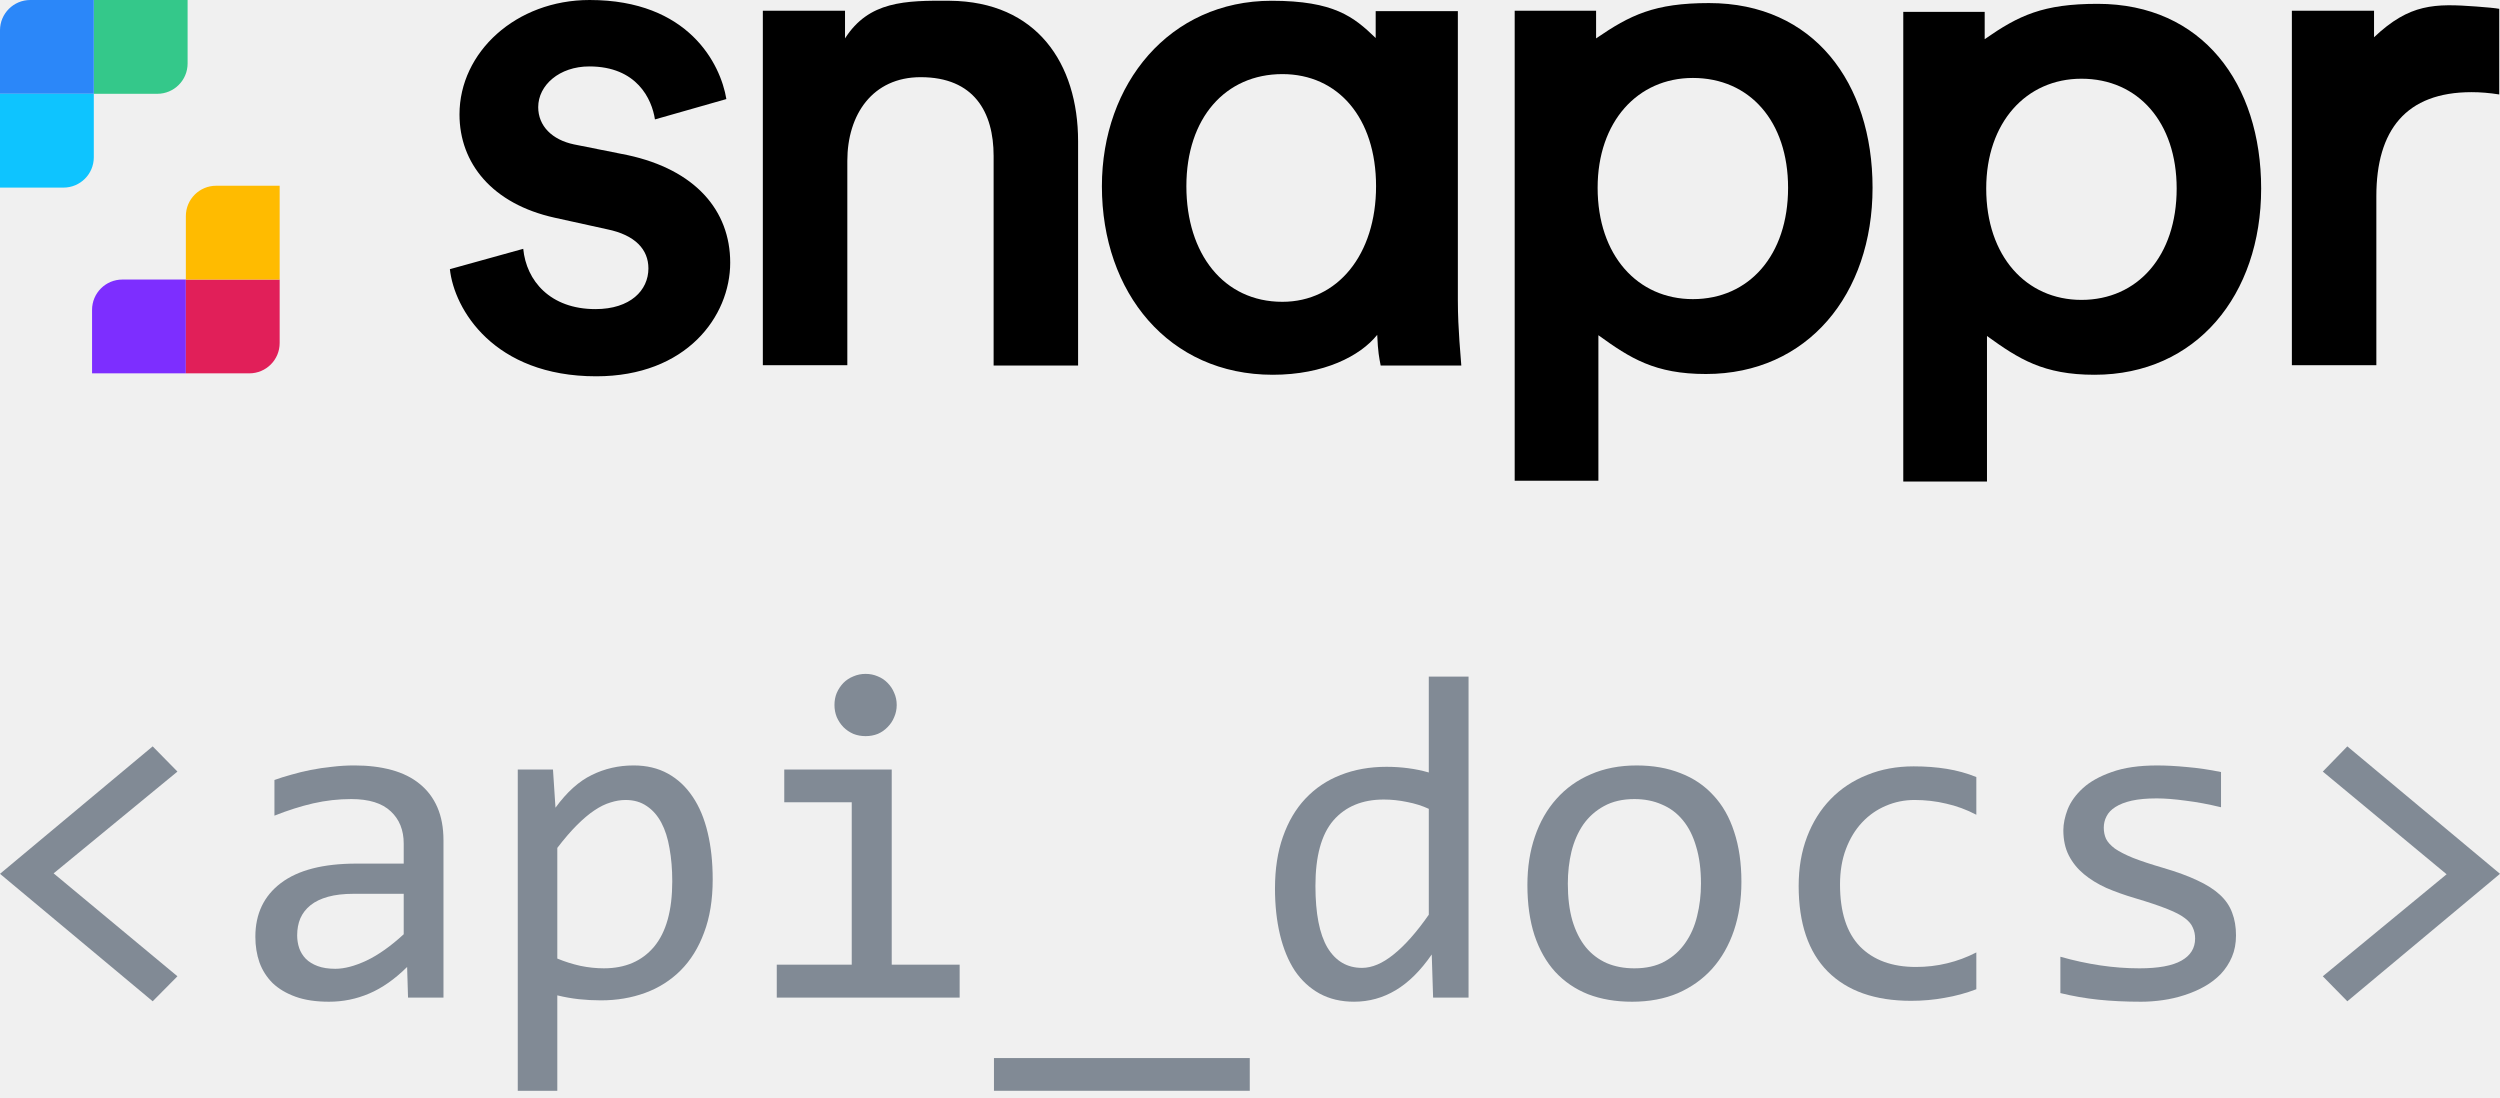
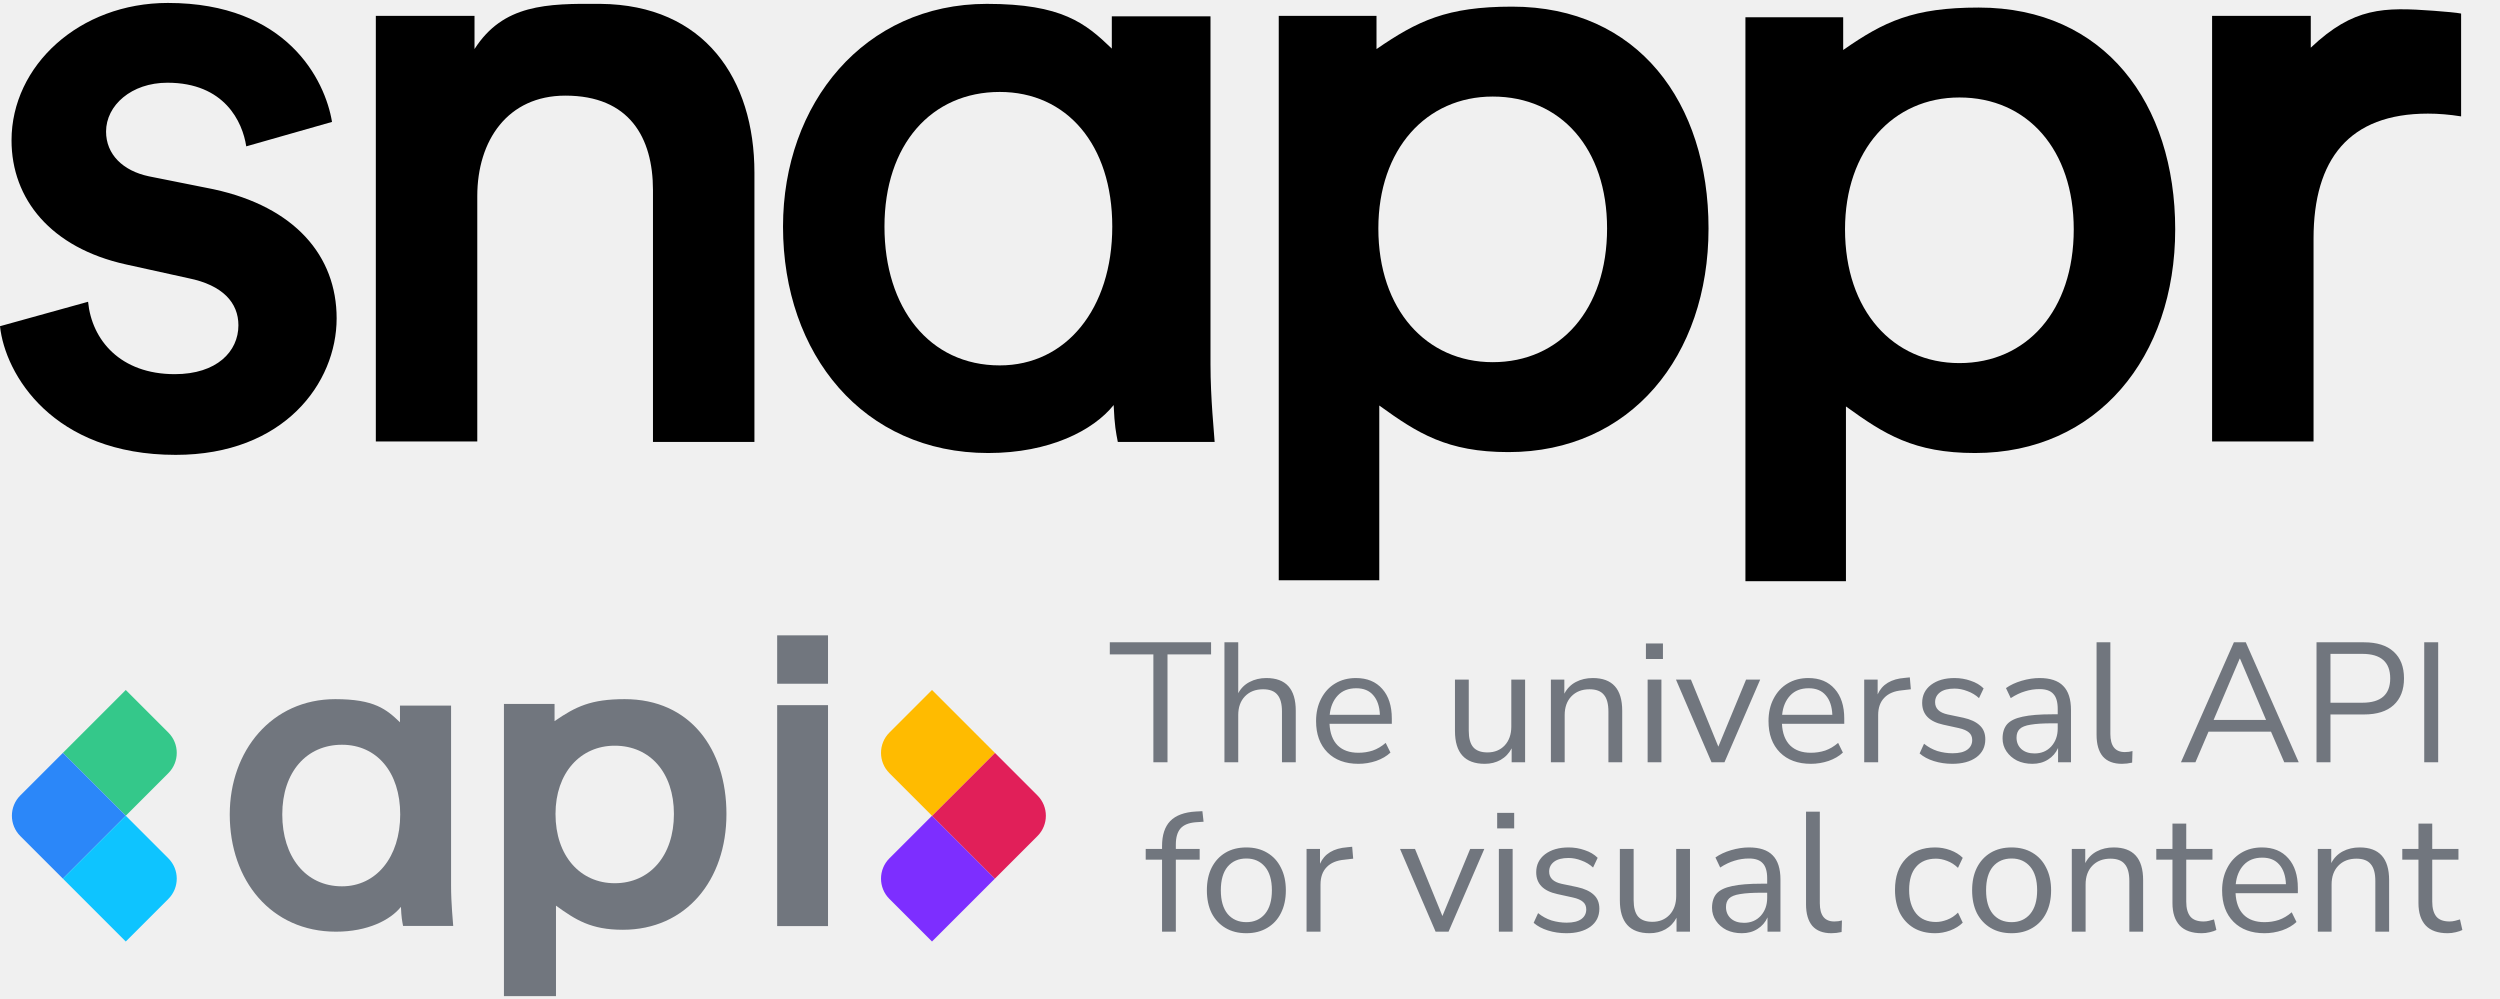
- <svg xmlns="http://www.w3.org/2000/svg" width="271" height="119" viewBox="0 0 271 119" fill="none">
-   <path fill-rule="evenodd" clip-rule="evenodd" d="M19.234 105.829L16.55 108.538L0 94.722L16.55 80.906L19.234 83.639L5.812 94.672L19.234 105.829Z" fill="#818A95" />
-   <path fill-rule="evenodd" clip-rule="evenodd" d="M44.231 108.144L44.132 104.819C42.786 106.149 41.415 107.109 40.02 107.7C38.64 108.292 37.187 108.587 35.66 108.587C34.248 108.587 33.042 108.407 32.04 108.045C31.039 107.684 30.21 107.191 29.553 106.568C28.913 105.927 28.436 105.18 28.125 104.326C27.829 103.473 27.681 102.545 27.681 101.544C27.681 99.064 28.601 97.127 30.439 95.731C32.295 94.32 35.028 93.614 38.64 93.614H43.763V91.446C43.763 89.985 43.295 88.819 42.359 87.949C41.423 87.063 39.995 86.619 38.074 86.619C36.678 86.619 35.299 86.775 33.937 87.087C32.59 87.399 31.195 87.842 29.75 88.417V84.55C30.292 84.353 30.891 84.164 31.548 83.984C32.221 83.787 32.927 83.614 33.666 83.466C34.404 83.319 35.176 83.204 35.981 83.121C36.785 83.023 37.598 82.973 38.419 82.973C39.913 82.973 41.259 83.138 42.458 83.466C43.656 83.795 44.666 84.296 45.487 84.969C46.324 85.642 46.964 86.487 47.408 87.505C47.851 88.523 48.073 89.722 48.073 91.101V108.143H44.231L44.231 108.144ZM43.763 96.889H38.32C37.253 96.889 36.334 96.996 35.562 97.209C34.79 97.423 34.158 97.727 33.666 98.121C33.173 98.514 32.804 98.991 32.557 99.549C32.328 100.091 32.213 100.706 32.213 101.396C32.213 101.872 32.286 102.332 32.434 102.775C32.582 103.202 32.82 103.588 33.148 103.933C33.477 104.261 33.904 104.524 34.429 104.721C34.955 104.918 35.595 105.017 36.35 105.017C37.335 105.017 38.46 104.721 39.724 104.13C41.005 103.522 42.351 102.57 43.763 101.273V96.889L43.763 96.889Z" fill="#818A95" />
-   <path fill-rule="evenodd" clip-rule="evenodd" d="M77.256 95.337C77.256 97.537 76.944 99.458 76.32 101.1C75.713 102.742 74.867 104.105 73.784 105.188C72.7 106.272 71.419 107.084 69.942 107.626C68.464 108.168 66.863 108.439 65.139 108.439C64.351 108.439 63.563 108.398 62.775 108.315C62.004 108.233 61.215 108.093 60.411 107.897V118.24H56.126V83.417H59.943L60.214 87.555C61.445 85.863 62.759 84.681 64.154 84.008C65.55 83.319 67.06 82.974 68.686 82.974C70.098 82.974 71.337 83.269 72.405 83.861C73.472 84.452 74.367 85.289 75.089 86.373C75.811 87.44 76.353 88.737 76.714 90.264C77.076 91.774 77.256 93.466 77.256 95.337L77.256 95.337ZM72.873 95.534C72.873 94.237 72.774 93.047 72.577 91.963C72.396 90.88 72.101 89.952 71.69 89.18C71.28 88.409 70.754 87.809 70.114 87.382C69.474 86.939 68.71 86.718 67.824 86.718C67.282 86.718 66.732 86.808 66.174 86.989C65.616 87.153 65.033 87.44 64.425 87.85C63.834 88.244 63.202 88.778 62.529 89.451C61.872 90.108 61.166 90.928 60.411 91.914V103.907C61.199 104.236 62.028 104.498 62.898 104.695C63.769 104.876 64.622 104.966 65.46 104.966C67.775 104.966 69.589 104.186 70.902 102.626C72.216 101.05 72.873 98.686 72.873 95.534L72.873 95.534Z" fill="#818A95" />
-   <path fill-rule="evenodd" clip-rule="evenodd" d="M92.328 86.964H85.014V83.418H96.663V104.572H104.026V108.143H84.201V104.572H92.328V86.964V86.964ZM93.83 73.049C94.307 73.049 94.75 73.14 95.16 73.32C95.571 73.484 95.924 73.722 96.219 74.034C96.531 74.346 96.769 74.707 96.934 75.118C97.114 75.512 97.204 75.947 97.204 76.423C97.204 76.883 97.114 77.318 96.934 77.729C96.77 78.139 96.532 78.5 96.219 78.812C95.924 79.124 95.571 79.37 95.16 79.551C94.75 79.715 94.307 79.797 93.83 79.797C93.354 79.797 92.911 79.715 92.501 79.551C92.09 79.371 91.729 79.124 91.417 78.812C91.122 78.501 90.883 78.139 90.702 77.729C90.538 77.318 90.456 76.883 90.456 76.423C90.456 75.947 90.538 75.512 90.702 75.118C90.883 74.708 91.121 74.347 91.417 74.034C91.729 73.723 92.09 73.485 92.501 73.32C92.911 73.14 93.354 73.049 93.83 73.049Z" fill="#818A95" />
-   <path fill-rule="evenodd" clip-rule="evenodd" d="M135.475 118.241H107.745V114.694H135.475V118.241Z" fill="#818A95" />
-   <path fill-rule="evenodd" clip-rule="evenodd" d="M138.209 96.298C138.209 94.196 138.496 92.333 139.071 90.707C139.645 89.065 140.458 87.686 141.509 86.57C142.576 85.437 143.848 84.583 145.326 84.009C146.82 83.417 148.478 83.122 150.301 83.122C151.089 83.122 151.86 83.171 152.616 83.27C153.387 83.368 154.143 83.524 154.881 83.737V73.344H159.191V108.143H155.349L155.201 103.464C154.003 105.204 152.706 106.493 151.31 107.33C149.915 108.168 148.404 108.586 146.779 108.586C145.367 108.586 144.119 108.291 143.035 107.699C141.968 107.108 141.073 106.279 140.351 105.212C139.645 104.128 139.112 102.831 138.75 101.321C138.389 99.81 138.208 98.136 138.208 96.297L138.209 96.298ZM142.593 96.027C142.593 99.015 143.028 101.248 143.898 102.726C144.785 104.187 146.032 104.918 147.641 104.918C148.725 104.918 149.866 104.433 151.065 103.465C152.28 102.496 153.552 101.059 154.882 99.155V87.678C154.176 87.35 153.396 87.103 152.542 86.939C151.688 86.759 150.843 86.669 150.006 86.669C147.674 86.669 145.852 87.424 144.538 88.935C143.241 90.445 142.593 92.809 142.593 96.027L142.593 96.027Z" fill="#818A95" />
-   <path fill-rule="evenodd" clip-rule="evenodd" d="M188.769 95.584C188.769 97.504 188.498 99.269 187.957 100.878C187.415 102.471 186.635 103.842 185.617 104.991C184.599 106.124 183.359 107.011 181.898 107.651C180.437 108.275 178.779 108.587 176.924 108.587C175.15 108.587 173.558 108.316 172.146 107.774C170.75 107.216 169.56 106.404 168.575 105.336C167.606 104.269 166.859 102.947 166.334 101.371C165.825 99.795 165.57 97.981 165.57 95.929C165.57 94.008 165.841 92.259 166.383 90.683C166.924 89.09 167.704 87.728 168.722 86.595C169.74 85.446 170.98 84.559 172.441 83.935C173.902 83.295 175.561 82.975 177.416 82.975C179.189 82.975 180.773 83.254 182.169 83.812C183.581 84.353 184.771 85.158 185.74 86.225C186.725 87.276 187.472 88.589 187.981 90.166C188.506 91.742 188.769 93.548 188.769 95.584L188.769 95.584ZM184.385 95.781C184.385 94.254 184.213 92.924 183.868 91.791C183.539 90.642 183.063 89.689 182.439 88.934C181.816 88.162 181.052 87.588 180.149 87.21C179.263 86.816 178.269 86.619 177.169 86.619C175.889 86.619 174.789 86.874 173.869 87.383C172.966 87.875 172.219 88.54 171.628 89.378C171.054 90.215 170.627 91.192 170.347 92.308C170.085 93.408 169.953 94.566 169.953 95.781C169.953 97.308 170.118 98.646 170.446 99.795C170.791 100.944 171.276 101.905 171.899 102.676C172.523 103.432 173.279 104.006 174.165 104.4C175.052 104.778 176.053 104.967 177.17 104.967C178.45 104.967 179.542 104.721 180.445 104.228C181.365 103.719 182.112 103.046 182.686 102.208C183.278 101.371 183.704 100.402 183.967 99.302C184.246 98.186 184.385 97.012 184.385 95.781V95.781Z" fill="#818A95" />
-   <path fill-rule="evenodd" clip-rule="evenodd" d="M214.234 107.232C213.117 107.659 211.968 107.971 210.786 108.168C209.62 108.382 208.414 108.489 207.166 108.489C203.258 108.489 200.246 107.43 198.128 105.312C196.026 103.194 194.975 100.099 194.975 96.027C194.975 94.073 195.279 92.3 195.887 90.708C196.494 89.115 197.348 87.752 198.448 86.62C199.548 85.487 200.861 84.617 202.388 84.009C203.915 83.385 205.598 83.073 207.437 83.073C208.717 83.073 209.916 83.163 211.032 83.344C212.149 83.524 213.216 83.82 214.234 84.231V88.319C213.167 87.761 212.075 87.359 210.959 87.112C209.859 86.849 208.718 86.718 207.535 86.718C206.435 86.718 205.393 86.931 204.408 87.358C203.439 87.769 202.585 88.368 201.846 89.156C201.108 89.944 200.525 90.905 200.098 92.037C199.671 93.17 199.458 94.451 199.458 95.879C199.458 98.867 200.18 101.109 201.625 102.603C203.086 104.08 205.106 104.819 207.683 104.819C208.849 104.819 209.974 104.688 211.057 104.425C212.157 104.162 213.216 103.768 214.234 103.243V107.232L214.234 107.232Z" fill="#818A95" />
-   <path fill-rule="evenodd" clip-rule="evenodd" d="M242.383 101.396C242.383 102.266 242.235 103.046 241.94 103.735C241.645 104.425 241.242 105.04 240.733 105.582C240.224 106.108 239.633 106.559 238.96 106.937C238.287 107.314 237.565 107.626 236.793 107.873C236.038 108.119 235.258 108.3 234.453 108.415C233.649 108.53 232.861 108.587 232.089 108.587C230.414 108.587 228.871 108.513 227.459 108.366C226.063 108.218 224.693 107.98 223.346 107.651V103.711C224.791 104.121 226.228 104.433 227.656 104.646C229.084 104.86 230.505 104.967 231.917 104.967C233.969 104.967 235.488 104.688 236.473 104.13C237.458 103.572 237.95 102.776 237.95 101.741C237.95 101.298 237.868 100.904 237.704 100.559C237.557 100.198 237.278 99.861 236.867 99.549C236.457 99.221 235.817 98.884 234.946 98.54C234.093 98.195 232.919 97.8 231.425 97.357C230.308 97.029 229.274 96.659 228.321 96.249C227.386 95.822 226.573 95.322 225.883 94.747C225.194 94.172 224.652 93.499 224.258 92.727C223.864 91.956 223.667 91.044 223.667 89.994C223.667 89.304 223.823 88.549 224.135 87.728C224.463 86.907 225.013 86.144 225.785 85.438C226.556 84.732 227.599 84.149 228.912 83.689C230.226 83.213 231.867 82.975 233.838 82.975C234.806 82.975 235.882 83.032 237.064 83.147C238.246 83.246 239.477 83.426 240.758 83.689V87.506C239.412 87.178 238.131 86.939 236.916 86.792C235.718 86.628 234.675 86.546 233.788 86.546C232.721 86.546 231.818 86.628 231.079 86.792C230.357 86.956 229.766 87.186 229.306 87.482C228.863 87.761 228.543 88.097 228.346 88.492C228.149 88.869 228.05 89.28 228.05 89.723C228.05 90.166 228.132 90.568 228.296 90.93C228.476 91.291 228.796 91.644 229.256 91.989C229.733 92.317 230.389 92.654 231.226 92.998C232.064 93.327 233.156 93.688 234.502 94.082C235.963 94.509 237.195 94.96 238.196 95.436C239.198 95.897 240.01 96.414 240.634 96.988C241.258 97.562 241.701 98.211 241.964 98.934C242.243 99.656 242.383 100.477 242.383 101.396L242.383 101.396Z" fill="#818A95" />
-   <path fill-rule="evenodd" clip-rule="evenodd" d="M251.791 83.639L254.45 80.906L271 94.722L254.45 108.538L251.791 105.829L265.213 94.771L251.791 83.639Z" fill="#818A95" />
+ <svg xmlns="http://www.w3.org/2000/svg" width="428" height="171" viewBox="0 0 428 171" fill="none">
+   <path d="M197.458 130.504V112.03H189.998V109.961H207.336V112.03H199.876V130.504H197.458ZM209.625 130.504V109.961H211.985V118.674C212.452 117.819 213.102 117.178 213.938 116.751C214.792 116.304 215.744 116.081 216.793 116.081C220.154 116.081 221.834 117.946 221.834 121.675V130.504H219.474V121.821C219.474 120.5 219.212 119.538 218.687 118.936C218.182 118.315 217.366 118.004 216.24 118.004C214.938 118.004 213.899 118.412 213.122 119.228C212.364 120.024 211.985 121.093 211.985 122.433V130.504H209.625ZM232.568 130.767C230.334 130.767 228.566 130.116 227.265 128.814C225.963 127.493 225.312 125.706 225.312 123.453C225.312 121.996 225.604 120.714 226.186 119.606C226.769 118.48 227.566 117.615 228.576 117.013C229.605 116.391 230.79 116.081 232.131 116.081C234.054 116.081 235.559 116.702 236.647 117.946C237.735 119.169 238.279 120.859 238.279 123.016V123.919H227.614C227.692 125.531 228.158 126.765 229.013 127.62C229.868 128.455 231.053 128.873 232.568 128.873C233.423 128.873 234.238 128.746 235.015 128.494C235.793 128.222 236.531 127.785 237.23 127.183L238.046 128.843C237.405 129.446 236.589 129.922 235.598 130.271C234.608 130.602 233.597 130.767 232.568 130.767ZM232.189 117.829C230.849 117.829 229.79 118.247 229.013 119.082C228.236 119.917 227.779 121.015 227.643 122.375H236.239C236.181 120.937 235.802 119.82 235.103 119.024C234.423 118.227 233.452 117.829 232.189 117.829ZM254.191 130.767C250.791 130.767 249.091 128.892 249.091 125.143V116.343H251.452V125.114C251.452 126.376 251.704 127.309 252.209 127.911C252.734 128.513 253.55 128.814 254.657 128.814C255.861 128.814 256.842 128.416 257.6 127.62C258.358 126.804 258.736 125.726 258.736 124.385V116.343H261.097V130.504H258.795V128.115C258.348 128.97 257.716 129.63 256.901 130.096C256.104 130.543 255.201 130.767 254.191 130.767ZM265.512 130.504V116.343H267.814V118.761C268.281 117.868 268.941 117.198 269.796 116.751C270.651 116.304 271.612 116.081 272.681 116.081C276.041 116.081 277.722 117.946 277.722 121.675V130.504H275.361V121.821C275.361 120.5 275.099 119.538 274.575 118.936C274.07 118.315 273.254 118.004 272.127 118.004C270.825 118.004 269.786 118.412 269.009 119.228C268.252 120.024 267.873 121.093 267.873 122.433V130.504H265.512ZM281.782 112.817V110.165H284.696V112.817H281.782ZM282.074 130.504V116.343H284.434V130.504H282.074ZM293.013 130.504L286.923 116.343H289.487L294.179 127.824L298.928 116.343H301.347L295.228 130.504H293.013ZM310.025 130.767C307.791 130.767 306.023 130.116 304.722 128.814C303.42 127.493 302.769 125.706 302.769 123.453C302.769 121.996 303.061 120.714 303.643 119.606C304.226 118.48 305.023 117.615 306.033 117.013C307.062 116.391 308.247 116.081 309.588 116.081C311.511 116.081 313.016 116.702 314.104 117.946C315.192 119.169 315.736 120.859 315.736 123.016V123.919H305.071C305.149 125.531 305.615 126.765 306.47 127.62C307.325 128.455 308.51 128.873 310.025 128.873C310.88 128.873 311.695 128.746 312.472 128.494C313.25 128.222 313.988 127.785 314.687 127.183L315.503 128.843C314.862 129.446 314.046 129.922 313.055 130.271C312.065 130.602 311.054 130.767 310.025 130.767ZM309.646 117.829C308.306 117.829 307.247 118.247 306.47 119.082C305.693 119.917 305.236 121.015 305.1 122.375H313.696C313.638 120.937 313.259 119.82 312.56 119.024C311.88 118.227 310.909 117.829 309.646 117.829ZM319.152 130.504V116.343H321.454V118.878C322.211 117.169 323.766 116.226 326.116 116.052L326.961 115.964L327.136 118.004L325.65 118.179C324.309 118.295 323.29 118.723 322.59 119.461C321.891 120.18 321.541 121.17 321.541 122.433V130.504H319.152ZM334.232 130.767C333.124 130.767 332.075 130.611 331.085 130.3C330.094 129.99 329.278 129.553 328.637 128.989L329.395 127.328C330.094 127.892 330.861 128.309 331.697 128.581C332.551 128.834 333.416 128.96 334.29 128.96C335.397 128.96 336.233 128.756 336.796 128.348C337.359 127.94 337.641 127.387 337.641 126.687C337.641 126.143 337.456 125.716 337.087 125.405C336.718 125.075 336.135 124.822 335.339 124.647L332.687 124.065C330.279 123.54 329.074 122.297 329.074 120.335C329.074 119.053 329.579 118.023 330.589 117.246C331.619 116.469 332.959 116.081 334.611 116.081C335.582 116.081 336.505 116.236 337.379 116.547C338.272 116.838 339.01 117.275 339.593 117.858L338.806 119.519C338.243 118.995 337.583 118.596 336.825 118.324C336.087 118.033 335.349 117.887 334.611 117.887C333.523 117.887 332.697 118.101 332.134 118.528C331.57 118.956 331.289 119.519 331.289 120.218C331.289 121.306 332.007 122.006 333.445 122.316L336.097 122.87C337.34 123.142 338.282 123.579 338.923 124.181C339.564 124.764 339.885 125.561 339.885 126.571C339.885 127.872 339.37 128.902 338.34 129.659C337.311 130.398 335.941 130.767 334.232 130.767ZM347.94 130.767C346.969 130.767 346.094 130.582 345.317 130.213C344.56 129.824 343.958 129.3 343.511 128.64C343.064 127.979 342.841 127.241 342.841 126.425C342.841 125.395 343.103 124.579 343.627 123.977C344.171 123.375 345.055 122.948 346.279 122.695C347.522 122.423 349.212 122.287 351.349 122.287H352.282V121.384C352.282 120.18 352.029 119.315 351.524 118.791C351.038 118.247 350.252 117.975 349.164 117.975C348.309 117.975 347.483 118.101 346.687 118.353C345.891 118.587 345.075 118.975 344.239 119.519L343.423 117.8C344.162 117.275 345.055 116.858 346.104 116.547C347.173 116.236 348.192 116.081 349.164 116.081C350.99 116.081 352.34 116.527 353.214 117.421C354.108 118.315 354.554 119.704 354.554 121.588V130.504H352.34V128.057C351.971 128.892 351.398 129.553 350.621 130.038C349.863 130.524 348.97 130.767 347.94 130.767ZM348.319 128.989C349.484 128.989 350.436 128.591 351.174 127.794C351.913 126.979 352.282 125.949 352.282 124.706V123.832H351.378C349.805 123.832 348.562 123.909 347.649 124.065C346.755 124.201 346.124 124.453 345.755 124.822C345.405 125.172 345.23 125.658 345.23 126.279C345.23 127.076 345.502 127.726 346.046 128.232C346.609 128.737 347.367 128.989 348.319 128.989ZM363.275 130.767C361.837 130.767 360.75 130.349 360.011 129.514C359.293 128.659 358.933 127.425 358.933 125.813V109.961H361.293V125.638C361.293 127.717 362.119 128.756 363.77 128.756C364.256 128.756 364.693 128.698 365.082 128.581L365.023 130.563C364.421 130.699 363.838 130.767 363.275 130.767ZM373.378 130.504L382.441 109.961H384.48L393.542 130.504H391.066L388.793 125.259H378.099L375.855 130.504H373.378ZM383.431 112.759L378.973 123.249H387.948L383.49 112.759H383.431ZM396.588 130.504V109.961H404.718C406.932 109.961 408.622 110.496 409.788 111.564C410.973 112.633 411.565 114.157 411.565 116.139C411.565 118.101 410.973 119.626 409.788 120.714C408.622 121.782 406.932 122.316 404.718 122.316H398.977V130.504H396.588ZM398.977 120.306H404.426C407.612 120.306 409.205 118.917 409.205 116.139C409.205 113.342 407.612 111.943 404.426 111.943H398.977V120.306ZM415.027 130.504V109.961H417.417V130.504H415.027ZM198.943 159.504V147.179H196.146V145.343H198.943V144.848C198.943 142.963 199.41 141.535 200.342 140.564C201.294 139.593 202.751 139.049 204.713 138.932L205.849 138.874L206.053 140.681L204.713 140.768C203.508 140.865 202.634 141.225 202.09 141.846C201.566 142.468 201.304 143.371 201.304 144.556V145.343H205.383V147.179H201.304V159.504H198.943ZM213.377 159.767C211.998 159.767 210.803 159.466 209.793 158.863C208.783 158.261 207.996 157.416 207.433 156.328C206.889 155.221 206.617 153.919 206.617 152.424C206.617 150.928 206.889 149.636 207.433 148.548C207.996 147.441 208.783 146.586 209.793 145.984C210.803 145.382 211.998 145.081 213.377 145.081C214.737 145.081 215.922 145.382 216.932 145.984C217.961 146.586 218.748 147.441 219.292 148.548C219.855 149.636 220.137 150.928 220.137 152.424C220.137 153.919 219.855 155.221 219.292 156.328C218.748 157.416 217.961 158.261 216.932 158.863C215.922 159.466 214.737 159.767 213.377 159.767ZM213.377 157.873C214.698 157.873 215.757 157.406 216.553 156.474C217.35 155.522 217.748 154.172 217.748 152.424C217.748 150.656 217.35 149.306 216.553 148.373C215.757 147.441 214.698 146.975 213.377 146.975C212.037 146.975 210.968 147.441 210.172 148.373C209.395 149.306 209.006 150.656 209.006 152.424C209.006 154.172 209.395 155.522 210.172 156.474C210.968 157.406 212.037 157.873 213.377 157.873ZM223.682 159.504V145.343H225.984V147.878C226.742 146.169 228.296 145.226 230.646 145.052L231.492 144.964L231.666 147.004L230.18 147.179C228.84 147.295 227.82 147.723 227.121 148.461C226.421 149.18 226.072 150.17 226.072 151.433V159.504H223.682ZM245.776 159.504L239.686 145.343H242.251L246.942 156.824L251.692 145.343H254.11L247.991 159.504H245.776ZM256.314 141.817V139.165H259.228V141.817H256.314ZM256.606 159.504V145.343H258.966V159.504H256.606ZM268.157 159.767C267.05 159.767 266.001 159.611 265.01 159.3C264.019 158.99 263.203 158.553 262.562 157.989L263.32 156.328C264.019 156.892 264.787 157.309 265.622 157.581C266.477 157.834 267.341 157.96 268.215 157.96C269.323 157.96 270.158 157.756 270.721 157.348C271.285 156.94 271.566 156.387 271.566 155.687C271.566 155.143 271.382 154.716 271.013 154.405C270.644 154.075 270.061 153.822 269.264 153.647L266.613 153.065C264.204 152.54 262.999 151.297 262.999 149.335C262.999 148.053 263.505 147.023 264.515 146.246C265.544 145.469 266.885 145.081 268.536 145.081C269.507 145.081 270.43 145.236 271.304 145.547C272.198 145.838 272.936 146.275 273.519 146.858L272.732 148.519C272.169 147.995 271.508 147.596 270.75 147.324C270.012 147.033 269.274 146.887 268.536 146.887C267.448 146.887 266.622 147.101 266.059 147.528C265.496 147.956 265.214 148.519 265.214 149.218C265.214 150.306 265.933 151.006 267.37 151.316L270.022 151.87C271.265 152.142 272.207 152.579 272.848 153.181C273.489 153.764 273.81 154.561 273.81 155.571C273.81 156.872 273.295 157.902 272.266 158.659C271.236 159.398 269.867 159.767 268.157 159.767ZM282.419 159.767C279.019 159.767 277.32 157.892 277.32 154.143V145.343H279.68V154.114C279.68 155.376 279.932 156.309 280.437 156.911C280.962 157.513 281.778 157.814 282.885 157.814C284.09 157.814 285.071 157.416 285.828 156.62C286.586 155.804 286.965 154.726 286.965 153.385V145.343H289.325V159.504H287.023V157.115C286.576 157.97 285.945 158.63 285.129 159.096C284.332 159.543 283.429 159.767 282.419 159.767ZM298.199 159.767C297.228 159.767 296.354 159.582 295.577 159.213C294.819 158.824 294.217 158.3 293.77 157.64C293.323 156.979 293.1 156.241 293.1 155.425C293.1 154.395 293.362 153.579 293.886 152.977C294.43 152.375 295.314 151.948 296.538 151.695C297.781 151.423 299.471 151.287 301.608 151.287H302.541V150.384C302.541 149.18 302.288 148.315 301.783 147.791C301.297 147.247 300.511 146.975 299.423 146.975C298.568 146.975 297.742 147.101 296.946 147.353C296.15 147.587 295.334 147.975 294.498 148.519L293.682 146.8C294.421 146.275 295.314 145.858 296.363 145.547C297.432 145.236 298.452 145.081 299.423 145.081C301.249 145.081 302.599 145.527 303.473 146.421C304.367 147.315 304.814 148.704 304.814 150.588V159.504H302.599V157.057C302.23 157.892 301.657 158.553 300.88 159.038C300.122 159.524 299.229 159.767 298.199 159.767ZM298.578 157.989C299.743 157.989 300.695 157.591 301.433 156.794C302.172 155.979 302.541 154.949 302.541 153.706V152.832H301.637C300.064 152.832 298.821 152.909 297.908 153.065C297.014 153.201 296.383 153.453 296.014 153.822C295.664 154.172 295.489 154.658 295.489 155.279C295.489 156.076 295.761 156.726 296.305 157.232C296.868 157.737 297.626 157.989 298.578 157.989ZM313.534 159.767C312.096 159.767 311.009 159.349 310.27 158.514C309.552 157.659 309.192 156.425 309.192 154.813V138.961H311.553V154.638C311.553 156.717 312.378 157.756 314.029 157.756C314.515 157.756 314.952 157.698 315.341 157.581L315.282 159.563C314.68 159.699 314.097 159.767 313.534 159.767ZM331.301 159.767C329.883 159.767 328.659 159.466 327.629 158.863C326.6 158.242 325.803 157.377 325.24 156.27C324.696 155.143 324.424 153.832 324.424 152.336C324.424 150.083 325.036 148.315 326.26 147.033C327.484 145.731 329.164 145.081 331.301 145.081C332.175 145.081 333.04 145.236 333.894 145.547C334.749 145.858 335.458 146.295 336.021 146.858L335.206 148.577C334.642 148.033 334.021 147.635 333.341 147.383C332.68 147.13 332.049 147.004 331.447 147.004C329.97 147.004 328.834 147.47 328.037 148.402C327.241 149.316 326.843 150.636 326.843 152.365C326.843 154.055 327.241 155.396 328.037 156.387C328.834 157.358 329.97 157.843 331.447 157.843C332.049 157.843 332.68 157.717 333.341 157.465C334.021 157.212 334.642 156.804 335.206 156.241L336.021 157.96C335.458 158.523 334.739 158.97 333.865 159.3C333.01 159.611 332.156 159.767 331.301 159.767ZM344.388 159.767C343.009 159.767 341.814 159.466 340.804 158.863C339.794 158.261 339.007 157.416 338.444 156.328C337.9 155.221 337.628 153.919 337.628 152.424C337.628 150.928 337.9 149.636 338.444 148.548C339.007 147.441 339.794 146.586 340.804 145.984C341.814 145.382 343.009 145.081 344.388 145.081C345.748 145.081 346.933 145.382 347.943 145.984C348.972 146.586 349.759 147.441 350.303 148.548C350.866 149.636 351.148 150.928 351.148 152.424C351.148 153.919 350.866 155.221 350.303 156.328C349.759 157.416 348.972 158.261 347.943 158.863C346.933 159.466 345.748 159.767 344.388 159.767ZM344.388 157.873C345.709 157.873 346.768 157.406 347.564 156.474C348.361 155.522 348.759 154.172 348.759 152.424C348.759 150.656 348.361 149.306 347.564 148.373C346.768 147.441 345.709 146.975 344.388 146.975C343.048 146.975 341.979 147.441 341.183 148.373C340.406 149.306 340.017 150.656 340.017 152.424C340.017 154.172 340.406 155.522 341.183 156.474C341.979 157.406 343.048 157.873 344.388 157.873ZM354.693 159.504V145.343H356.995V147.761C357.462 146.868 358.122 146.198 358.977 145.751C359.831 145.304 360.793 145.081 361.861 145.081C365.222 145.081 366.903 146.946 366.903 150.675V159.504H364.542V150.821C364.542 149.5 364.28 148.538 363.756 147.936C363.25 147.315 362.435 147.004 361.308 147.004C360.006 147.004 358.967 147.412 358.19 148.228C357.432 149.024 357.054 150.093 357.054 151.433V159.504H354.693ZM376.937 159.767C375.266 159.767 374.013 159.33 373.178 158.455C372.343 157.562 371.925 156.28 371.925 154.609V147.179H369.157V145.343H371.925V141.001H374.285V145.343H378.772V147.179H374.285V154.376C374.285 155.483 374.518 156.328 374.984 156.911C375.451 157.474 376.208 157.756 377.257 157.756C377.568 157.756 377.879 157.717 378.19 157.64C378.501 157.562 378.782 157.484 379.035 157.406L379.443 159.213C379.19 159.349 378.821 159.475 378.335 159.592C377.85 159.708 377.384 159.767 376.937 159.767ZM387.681 159.767C385.447 159.767 383.679 159.116 382.378 157.814C381.076 156.493 380.425 154.706 380.425 152.453C380.425 150.996 380.717 149.714 381.3 148.606C381.882 147.48 382.679 146.615 383.689 146.013C384.719 145.391 385.904 145.081 387.244 145.081C389.167 145.081 390.673 145.702 391.76 146.946C392.848 148.169 393.392 149.859 393.392 152.016V152.919H382.727C382.805 154.531 383.271 155.765 384.126 156.62C384.981 157.455 386.166 157.873 387.681 157.873C388.536 157.873 389.352 157.746 390.129 157.494C390.906 157.222 391.644 156.785 392.343 156.183L393.159 157.843C392.518 158.446 391.702 158.922 390.711 159.271C389.721 159.602 388.711 159.767 387.681 159.767ZM387.302 146.829C385.962 146.829 384.903 147.247 384.126 148.082C383.349 148.917 382.893 150.015 382.757 151.375H391.353C391.294 149.937 390.915 148.82 390.216 148.024C389.536 147.227 388.565 146.829 387.302 146.829ZM396.808 159.504V145.343H399.11V147.761C399.576 146.868 400.237 146.198 401.091 145.751C401.946 145.304 402.908 145.081 403.976 145.081C407.337 145.081 409.017 146.946 409.017 150.675V159.504H406.657V150.821C406.657 149.5 406.395 148.538 405.87 147.936C405.365 147.315 404.549 147.004 403.423 147.004C402.121 147.004 401.082 147.412 400.305 148.228C399.547 149.024 399.168 150.093 399.168 151.433V159.504H396.808ZM419.051 159.767C417.381 159.767 416.128 159.33 415.293 158.455C414.457 157.562 414.04 156.28 414.04 154.609V147.179H411.271V145.343H414.04V141.001H416.4V145.343H420.887V147.179H416.4V154.376C416.4 155.483 416.633 156.328 417.099 156.911C417.565 157.474 418.323 157.756 419.372 157.756C419.683 157.756 419.994 157.717 420.304 157.64C420.615 157.562 420.897 157.484 421.149 157.406L421.557 159.213C421.305 159.349 420.936 159.475 420.45 159.592C419.965 159.708 419.498 159.767 419.051 159.767Z" fill="#71767E" />
  <g clip-path="url(#clip0)">
-     <path d="M56.719 26.972C57.052 30.427 59.632 33.507 64.544 33.507C68.332 33.507 70.288 31.468 70.288 29.095C70.288 27.056 68.873 25.474 65.793 24.849L60.132 23.601C53.347 22.102 49.809 17.69 49.809 12.404C49.809 5.661 55.928 0 63.92 0C74.658 0 78.113 6.951 78.738 10.739L70.996 12.945C70.662 10.739 69.039 7.201 63.878 7.201C60.631 7.201 58.342 9.241 58.342 11.613C58.342 13.653 59.84 15.151 62.213 15.651L68.04 16.816C75.366 18.398 79.154 22.81 79.154 28.471C79.154 34.298 74.409 40.791 64.627 40.791C53.514 40.791 49.226 33.507 48.768 29.178L56.719 26.972Z" fill="black" />
-     <path d="M91.85 39.584H82.692V1.165H91.6V4.162C94.18 0.125 98.093 0.042 102.963 0.083C112.37 0.166 116.865 6.868 116.865 15.318V39.626H107.708V16.899C107.708 12.154 105.585 8.366 99.8 8.366C94.596 8.366 91.85 12.404 91.85 17.44V39.584Z" fill="black" />
-     <path d="M137.969 40.625C126.689 40.625 119.446 31.718 119.446 20.188C119.446 9.074 126.772 0.083 137.844 0.083C144.629 0.083 146.751 1.831 149.124 4.121V1.207H158.032V32.592C158.032 35.755 158.365 38.835 158.406 39.626H149.665C149.499 38.752 149.374 38.211 149.29 36.296C147.459 38.585 143.505 40.625 137.969 40.625ZM139.009 32.716C145.003 32.716 149.165 27.597 149.165 20.188C149.165 12.778 145.045 8.033 139.009 8.033C132.849 8.033 128.603 12.778 128.603 20.188C128.603 27.514 132.641 32.716 139.009 32.716Z" fill="black" />
-     <path d="M164.192 52.072V1.165H173.016V4.162C176.72 1.623 179.343 0.333 185.254 0.333C196.617 0.333 202.985 8.991 202.985 20.354C202.985 31.884 195.951 40.542 184.921 40.542C179.385 40.542 176.72 38.835 173.266 36.338V52.113H164.192V52.072ZM183.505 8.45C177.511 8.45 173.183 13.195 173.183 20.354C173.183 27.68 177.511 32.425 183.505 32.425C189.582 32.425 193.828 27.68 193.828 20.354C193.828 13.153 189.666 8.45 183.505 8.45Z" fill="black" />
-     <path d="M206.315 52.197V1.29H215.14V4.246C218.844 1.665 221.467 0.416 227.377 0.416C238.74 0.416 245.109 9.074 245.109 20.437C245.109 31.967 238.075 40.625 227.044 40.625C221.508 40.625 218.844 38.918 215.389 36.421V52.197H206.315ZM225.629 8.533C219.635 8.533 215.306 13.278 215.306 20.437C215.306 27.763 219.635 32.508 225.629 32.508C231.706 32.508 235.951 27.763 235.951 20.437C235.951 13.278 231.789 8.533 225.629 8.533Z" fill="black" />
-     <path d="M270.916 10.239C269.875 10.073 268.876 9.99 267.919 9.99C260.801 9.99 257.596 14.111 257.596 21.27V39.584H248.439V1.165H257.346V4.038C261.217 0.375 263.923 0.375 268.46 0.708C269.542 0.791 270.5 0.874 270.916 0.957V10.239Z" fill="black" />
-     <path d="M10.168 0H20.336V6.884C20.336 8.697 18.866 10.168 17.052 10.168H10.168V0Z" fill="#34C88A" />
-     <path d="M0 3.284C0 1.47 1.47 0 3.284 0H10.168V10.168H0V3.284Z" fill="#2B87F9" />
-     <path d="M0 10.168H10.168V17.052C10.168 18.866 8.697 20.336 6.884 20.336H0V10.168Z" fill="#0EC4FF" />
-     <path d="M20.147 40.471H9.979V33.587C9.979 31.773 11.45 30.303 13.264 30.303H20.147V40.471Z" fill="#7D2EFF" />
-     <path d="M30.315 37.187C30.315 39 28.845 40.471 27.031 40.471H20.147V30.303H30.315V37.187Z" fill="#E11F59" />
-     <path d="M30.315 30.303H20.147V23.42C20.147 21.606 21.618 20.135 23.432 20.135H30.315V30.303Z" fill="#FFBB00" />
+     <path d="M15.079 51.662C15.71 58.215 20.605 64.057 29.921 64.057C37.105 64.057 40.816 60.188 40.816 55.688C40.816 51.82 38.132 48.82 32.289 47.636L21.553 45.267C8.684 42.425 1.974 34.057 1.974 24.03C1.974 11.241 13.579 0.504 28.737 0.504C49.105 0.504 55.658 13.688 56.842 20.872L42.158 25.057C41.526 20.872 38.447 14.162 28.658 14.162C22.5 14.162 18.158 18.03 18.158 22.53C18.158 26.399 21 29.241 25.5 30.188L36.553 32.399C50.447 35.399 57.632 43.767 57.632 54.504C57.632 65.557 48.632 77.873 30.079 77.873C9 77.873 0.868 64.057 0 55.846L15.079 51.662Z" fill="black" />
+     <path d="M81.71 75.583H64.342V2.715H81.237V8.399C86.132 0.741 93.553 0.583 102.789 0.662C120.632 0.82 129.158 13.53 129.158 29.557V75.662H111.789V32.557C111.789 23.557 107.763 16.372 96.789 16.372C86.921 16.372 81.71 24.03 81.71 33.583V75.583Z" fill="black" />
+     <path d="M169.184 77.557C147.79 77.557 134.053 60.662 134.053 38.794C134.053 17.715 147.947 0.662 168.947 0.662C181.816 0.662 185.842 3.978 190.342 8.32V2.794H207.237V62.32C207.237 68.32 207.869 74.162 207.947 75.662H191.369C191.053 74.004 190.816 72.978 190.658 69.346C187.184 73.688 179.684 77.557 169.184 77.557ZM171.158 62.557C182.526 62.557 190.421 52.846 190.421 38.794C190.421 24.741 182.605 15.741 171.158 15.741C159.474 15.741 151.421 24.741 151.421 38.794C151.421 52.688 159.079 62.557 171.158 62.557Z" fill="black" />
+     <path d="M218.921 99.267V2.715H235.658V8.399C242.684 3.583 247.658 1.136 258.869 1.136C280.421 1.136 292.5 17.557 292.5 39.109C292.5 60.978 279.158 77.399 258.237 77.399C247.737 77.399 242.684 74.162 236.132 69.425V99.346H218.921V99.267ZM255.553 16.53C244.184 16.53 235.974 25.53 235.974 39.109C235.974 53.004 244.184 62.004 255.553 62.004C267.079 62.004 275.132 53.004 275.132 39.109C275.132 25.451 267.237 16.53 255.553 16.53Z" fill="black" />
+     <path d="M298.816 99.504V2.951H315.553V8.557C322.579 3.662 327.553 1.294 338.763 1.294C360.316 1.294 372.395 17.715 372.395 39.267C372.395 61.136 359.053 77.557 338.131 77.557C327.631 77.557 322.579 74.32 316.026 69.583V99.504H298.816ZM335.447 16.688C324.079 16.688 315.868 25.688 315.868 39.267C315.868 53.162 324.079 62.162 335.447 62.162C346.974 62.162 355.026 53.162 355.026 39.267C355.026 25.688 347.131 16.688 335.447 16.688Z" fill="black" />
+     <path d="M421.342 19.925C419.368 19.609 417.474 19.451 415.658 19.451C402.158 19.451 396.079 27.267 396.079 40.846V75.583H378.71V2.715H395.605V8.162C402.947 1.215 408.079 1.215 416.684 1.846C418.737 2.004 420.553 2.162 421.342 2.32V19.925Z" fill="black" />
  </g>
+   <path d="M10.766 128.89L21.532 118.124L28.82 125.412C30.74 127.333 30.74 130.447 28.82 132.367L21.532 139.655L10.766 128.89Z" fill="#34C88A" />
+   <path d="M3.477 143.133C1.557 141.213 1.557 138.099 3.477 136.178L10.766 128.89L21.531 139.656L10.766 150.421L3.477 143.133Z" fill="#2B87F9" />
+   <path d="M10.766 150.421L21.532 139.656L28.82 146.944C30.74 148.865 30.74 151.978 28.82 153.899L21.532 161.187L10.766 150.421Z" fill="#0EC4FF" />
+   <path d="M170.324 150.421L159.558 161.187L152.27 153.899C150.349 151.978 150.349 148.864 152.27 146.944L159.558 139.656L170.324 150.421Z" fill="#7D2EFF" />
+   <path d="M177.612 136.178C179.533 138.099 179.533 141.212 177.612 143.133L170.324 150.421L159.558 139.655L170.324 128.89L177.612 136.178Z" fill="#E11F59" />
+   <path d="M170.324 128.89L159.558 139.656L152.27 132.368C150.349 130.447 150.349 127.333 152.27 125.413L159.558 118.124L170.324 128.89Z" fill="#FFBB00" />
+   <path d="M86.274 170.499V120.511H94.94V123.454C98.577 120.961 101.152 119.694 106.956 119.694C118.115 119.694 124.368 128.195 124.368 139.354C124.368 150.676 117.461 159.177 106.629 159.177C101.193 159.177 98.577 157.502 95.185 155.049V170.54H86.274V170.499ZM105.24 127.664C99.354 127.664 95.103 132.324 95.103 139.354C95.103 146.548 99.354 151.207 105.24 151.207C111.207 151.207 115.376 146.548 115.376 139.354C115.376 132.283 111.289 127.664 105.24 127.664Z" fill="#71767E" />
+   <path d="M57.522 159.504C46.445 159.504 39.333 150.757 39.333 139.436C39.333 128.522 46.527 119.694 57.399 119.694C64.061 119.694 66.146 121.41 68.476 123.658V120.797H77.223V151.616C77.223 154.722 77.549 157.747 77.59 158.523H69.007C68.844 157.665 68.721 157.134 68.639 155.254C66.841 157.502 62.958 159.504 57.522 159.504ZM58.544 151.738C64.429 151.738 68.516 146.711 68.516 139.436C68.516 132.16 64.47 127.501 58.544 127.501C52.494 127.501 48.325 132.16 48.325 139.436C48.325 146.629 52.29 151.738 58.544 151.738Z" fill="#71767E" />
+   <rect x="133.052" y="120.722" width="8.704" height="37.825" fill="#71767E" />
+   <rect x="133.052" y="108.771" width="8.704" height="8.284" fill="#71767E" />
  <defs>
    <clipPath id="clip0">
-       <rect width="271" height="52.197" fill="white" />
+       <rect width="421.342" height="99" fill="white" transform="translate(0 0.504089)" />
    </clipPath>
  </defs>
</svg>
